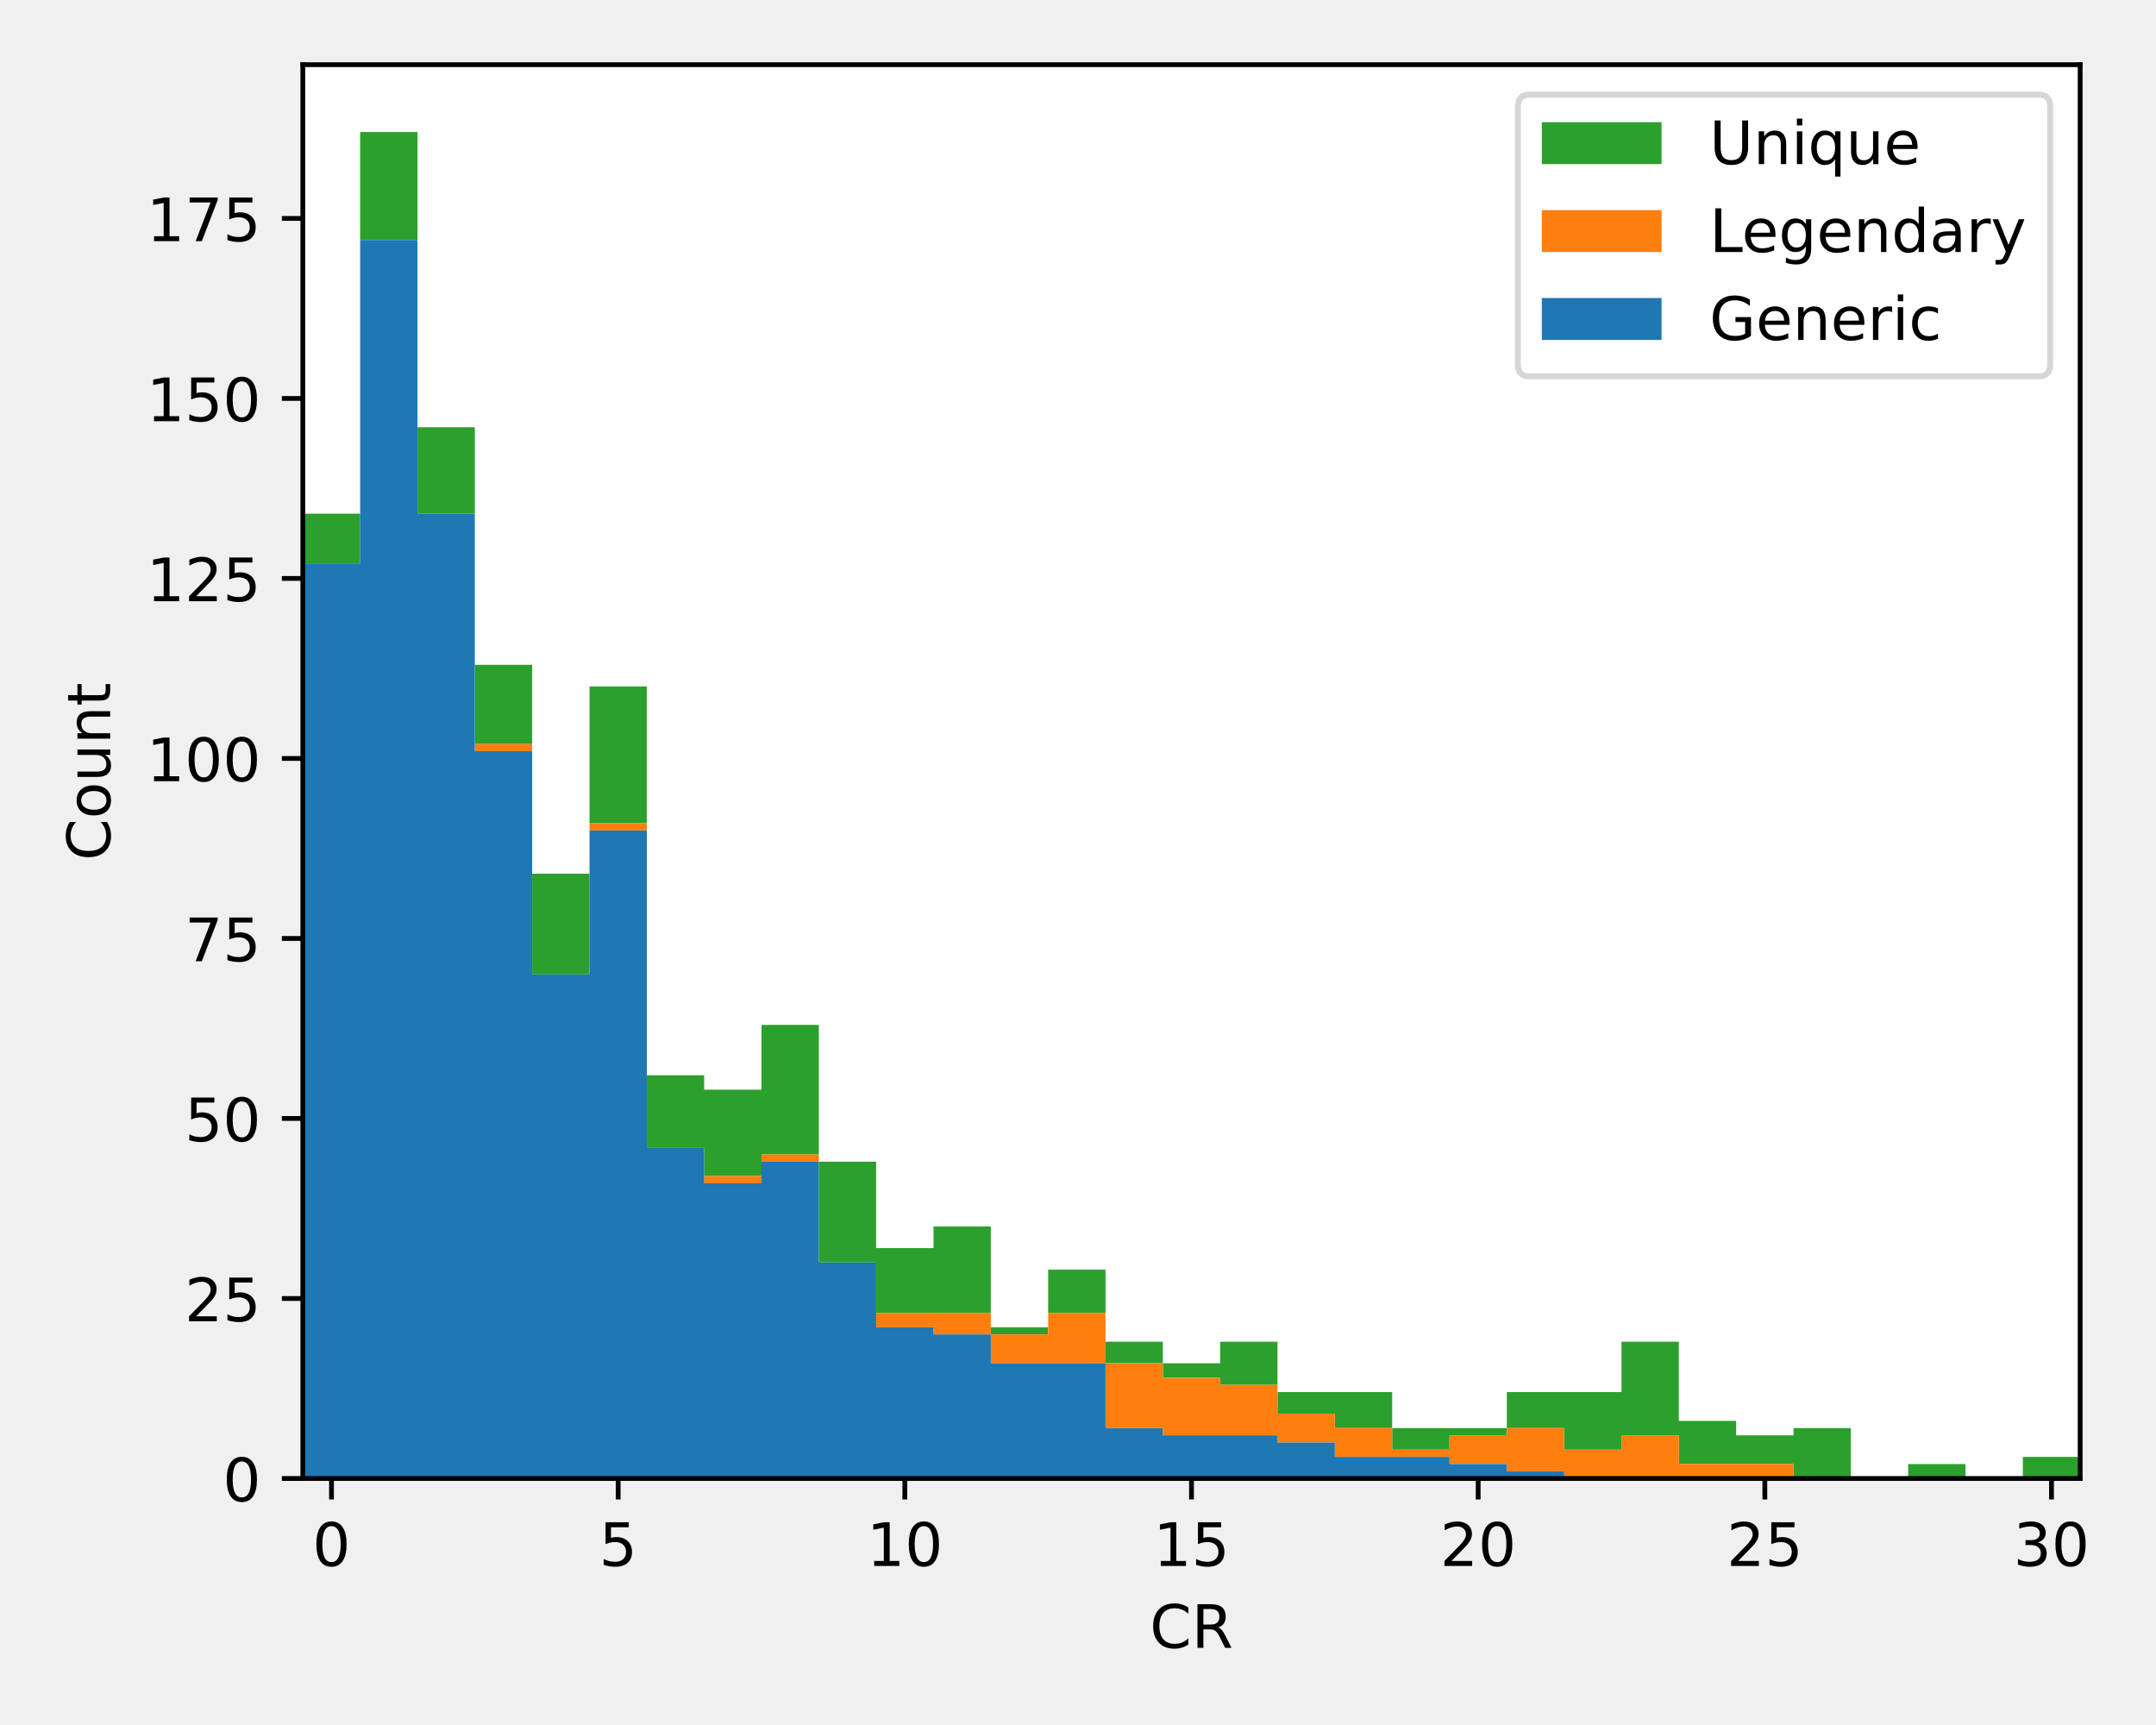
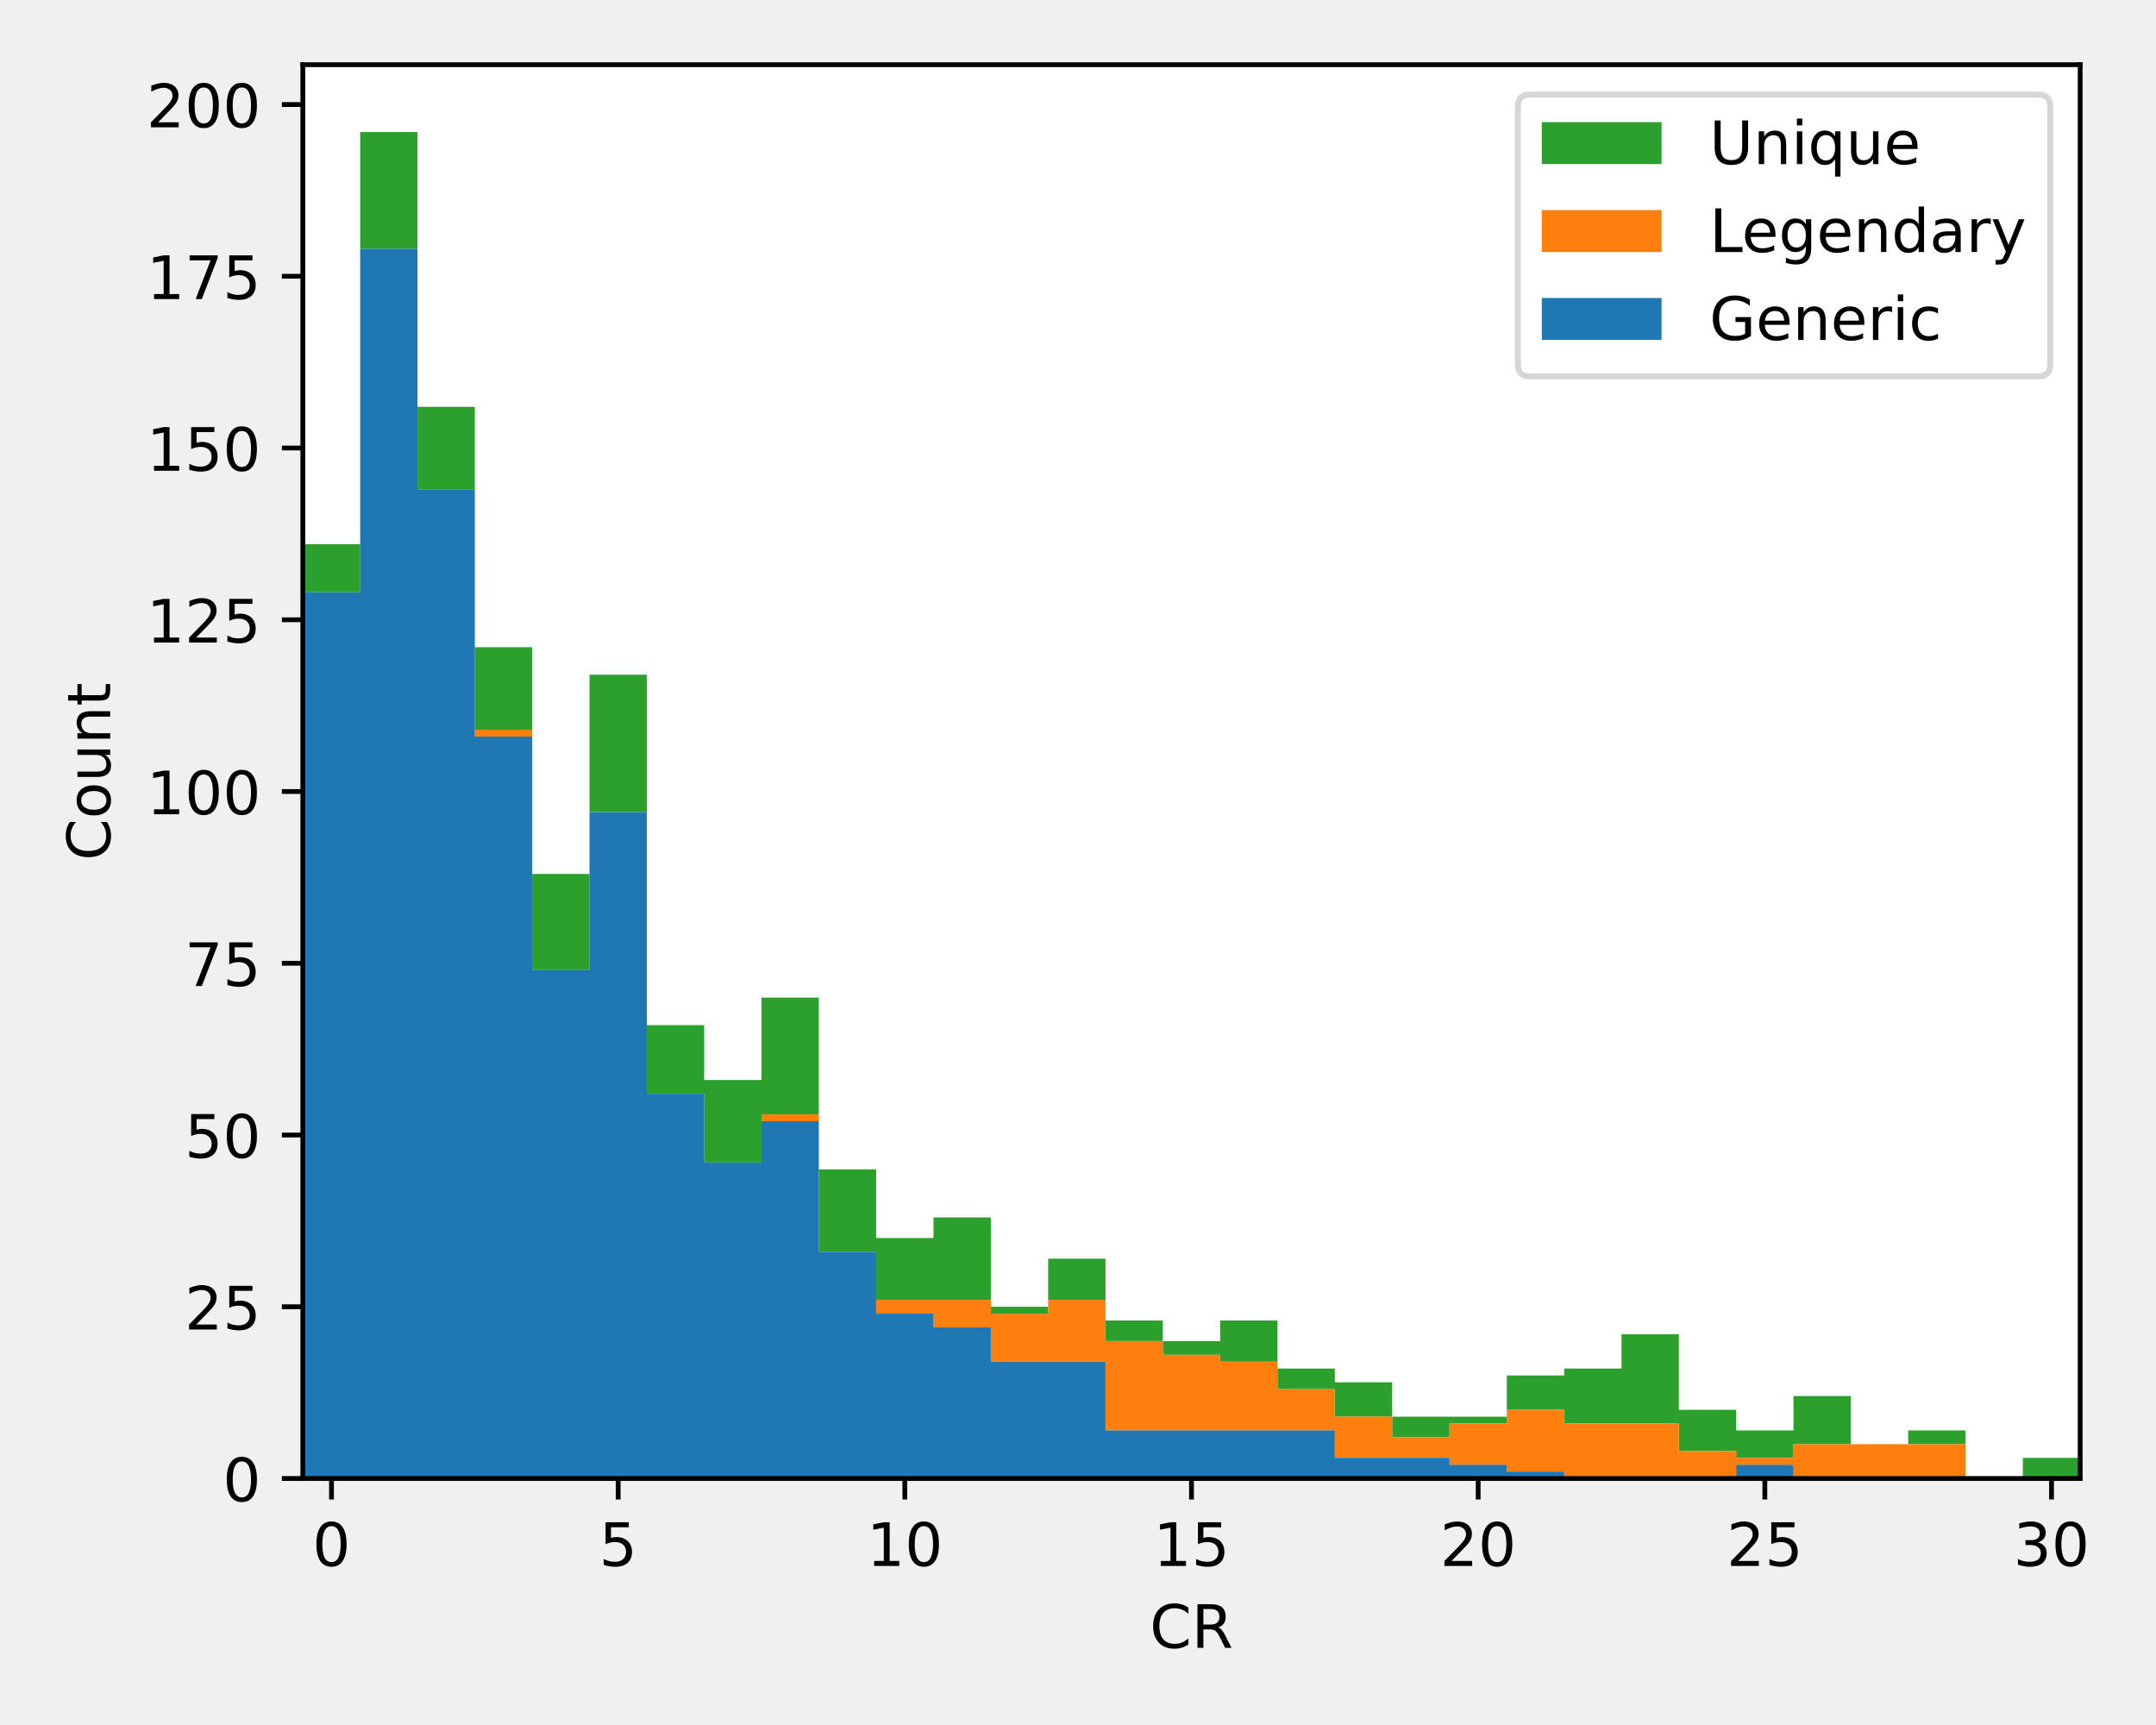
<svg xmlns="http://www.w3.org/2000/svg" xmlns:xlink="http://www.w3.org/1999/xlink" height="288pt" version="1.1" viewBox="0 0 360 288" width="360pt">
  <defs>
    <style type="text/css">*{stroke-linecap:butt;stroke-linejoin:round;}</style>
  </defs>
  <g id="figure_1">
    <g id="patch_1">
      <path d="M 0 288  L 360 288  L 360 0  L 0 0  z " style="fill:none;" />
    </g>
    <g id="axes_1">
      <g id="patch_2">
        <path d="M 50.566 246.844  L 347.337 246.844  L 347.337 10.8  L 50.566 10.8  z " style="fill:#ffffff;" />
      </g>
      <g id="patch_3">
-         <path clip-path="url(#pe25f14a927)" d="M 50.566 94.17  L 50.566 85.755  L 60.139 85.755  L 60.139 22.04  L 69.712 22.04  L 69.712 71.329  L 79.285 71.329  L 79.285 111  L 88.859 111  L 88.859 145.862  L 98.432 145.862  L 98.432 114.606  L 108.005 114.606  L 108.005 179.523  L 117.579 179.523  L 117.579 181.927  L 127.152 181.927  L 127.152 171.108  L 136.725 171.108  L 136.725 193.949  L 146.298 193.949  L 146.298 208.375  L 155.872 208.375  L 155.872 204.768  L 165.445 204.768  L 165.445 221.598  L 175.018 221.598  L 175.018 211.981  L 184.592 211.981  L 184.592 224.003  L 194.165 224.003  L 194.165 227.609  L 203.738 227.609  L 203.738 224.003  L 213.311 224.003  L 213.311 232.418  L 222.885 232.418  L 222.885 232.418  L 232.458 232.418  L 232.458 238.429  L 242.031 238.429  L 242.031 238.429  L 251.605 238.429  L 251.605 232.418  L 261.178 232.418  L 261.178 232.418  L 270.751 232.418  L 270.751 224.003  L 280.324 224.003  L 280.324 237.226  L 289.898 237.226  L 289.898 239.631  L 299.471 239.631  L 299.471 238.429  L 309.044 238.429  L 309.044 246.844  L 318.618 246.844  L 318.618 244.439  L 328.191 244.439  L 328.191 246.844  L 337.764 246.844  L 337.764 243.237  L 347.337 243.237  L 347.337 246.844  L 337.764 246.844  L 337.764 246.844  L 328.191 246.844  L 328.191 246.844  L 318.618 246.844  L 318.618 246.844  L 309.044 246.844  L 309.044 246.844  L 299.471 246.844  L 299.471 244.439  L 289.898 244.439  L 289.898 244.439  L 280.324 244.439  L 280.324 239.631  L 270.751 239.631  L 270.751 242.035  L 261.178 242.035  L 261.178 238.429  L 251.605 238.429  L 251.605 239.631  L 242.031 239.631  L 242.031 242.035  L 232.458 242.035  L 232.458 238.429  L 222.885 238.429  L 222.885 236.024  L 213.311 236.024  L 213.311 231.216  L 203.738 231.216  L 203.738 230.014  L 194.165 230.014  L 194.165 227.609  L 184.592 227.609  L 184.592 219.194  L 175.018 219.194  L 175.018 222.801  L 165.445 222.801  L 165.445 219.194  L 155.872 219.194  L 155.872 219.194  L 146.298 219.194  L 146.298 210.779  L 136.725 210.779  L 136.725 192.747  L 127.152 192.747  L 127.152 196.353  L 117.579 196.353  L 117.579 191.544  L 108.005 191.544  L 108.005 137.447  L 98.432 137.447  L 98.432 162.693  L 88.859 162.693  L 88.859 124.224  L 79.285 124.224  L 79.285 85.755  L 69.712 85.755  L 69.712 40.073  L 60.139 40.073  L 60.139 94.17  z " style="fill:#2ca02c;" />
+         <path clip-path="url(#pfc3d5ee29a)" d="M 50.566 98.886  L 50.566 90.858  L 60.139 90.858  L 60.139 22.04  L 69.712 22.04  L 69.712 67.918  L 79.285 67.918  L 79.285 108.062  L 88.859 108.062  L 88.859 145.912  L 98.432 145.912  L 98.432 112.65  L 108.005 112.65  L 108.005 171.145  L 117.579 171.145  L 117.579 180.32  L 127.152 180.32  L 127.152 166.557  L 136.725 166.557  L 136.725 195.231  L 146.298 195.231  L 146.298 206.7  L 155.872 206.7  L 155.872 203.259  L 165.445 203.259  L 165.445 218.17  L 175.018 218.17  L 175.018 210.141  L 184.592 210.141  L 184.592 220.464  L 194.165 220.464  L 194.165 223.905  L 203.738 223.905  L 203.738 220.464  L 213.311 220.464  L 213.311 228.492  L 222.885 228.492  L 222.885 230.786  L 232.458 230.786  L 232.458 236.521  L 242.031 236.521  L 242.031 236.521  L 251.605 236.521  L 251.605 229.639  L 261.178 229.639  L 261.178 228.492  L 270.751 228.492  L 270.751 222.758  L 280.324 222.758  L 280.324 235.374  L 289.898 235.374  L 289.898 238.815  L 299.471 238.815  L 299.471 233.08  L 309.044 233.08  L 309.044 241.109  L 318.618 241.109  L 318.618 238.815  L 328.191 238.815  L 328.191 246.844  L 337.764 246.844  L 337.764 243.403  L 347.337 243.403  L 347.337 246.844  L 337.764 246.844  L 337.764 246.844  L 328.191 246.844  L 328.191 241.109  L 318.618 241.109  L 318.618 241.109  L 309.044 241.109  L 309.044 241.109  L 299.471 241.109  L 299.471 243.403  L 289.898 243.403  L 289.898 242.256  L 280.324 242.256  L 280.324 237.668  L 270.751 237.668  L 270.751 237.668  L 261.178 237.668  L 261.178 235.374  L 251.605 235.374  L 251.605 237.668  L 242.031 237.668  L 242.031 239.962  L 232.458 239.962  L 232.458 236.521  L 222.885 236.521  L 222.885 231.933  L 213.311 231.933  L 213.311 227.345  L 203.738 227.345  L 203.738 226.199  L 194.165 226.199  L 194.165 223.905  L 184.592 223.905  L 184.592 217.023  L 175.018 217.023  L 175.018 219.317  L 165.445 219.317  L 165.445 217.023  L 155.872 217.023  L 155.872 217.023  L 146.298 217.023  L 146.298 208.994  L 136.725 208.994  L 136.725 186.055  L 127.152 186.055  L 127.152 194.084  L 117.579 194.084  L 117.579 182.614  L 108.005 182.614  L 108.005 135.589  L 98.432 135.589  L 98.432 161.969  L 88.859 161.969  L 88.859 121.825  L 79.285 121.825  L 79.285 81.682  L 69.712 81.682  L 69.712 41.538  L 60.139 41.538  L 60.139 98.886  z " style="fill:#2ca02c;" />
      </g>
      <g id="patch_4">
-         <path clip-path="url(#pe25f14a927)" d="M 50.566 94.17  L 50.566 94.17  L 60.139 94.17  L 60.139 40.073  L 69.712 40.073  L 69.712 85.755  L 79.285 85.755  L 79.285 124.224  L 88.859 124.224  L 88.859 162.693  L 98.432 162.693  L 98.432 137.447  L 108.005 137.447  L 108.005 191.544  L 117.579 191.544  L 117.579 196.353  L 127.152 196.353  L 127.152 192.747  L 136.725 192.747  L 136.725 210.779  L 146.298 210.779  L 146.298 219.194  L 155.872 219.194  L 155.872 219.194  L 165.445 219.194  L 165.445 222.801  L 175.018 222.801  L 175.018 219.194  L 184.592 219.194  L 184.592 227.609  L 194.165 227.609  L 194.165 230.014  L 203.738 230.014  L 203.738 231.216  L 213.311 231.216  L 213.311 236.024  L 222.885 236.024  L 222.885 238.429  L 232.458 238.429  L 232.458 242.035  L 242.031 242.035  L 242.031 239.631  L 251.605 239.631  L 251.605 238.429  L 261.178 238.429  L 261.178 242.035  L 270.751 242.035  L 270.751 239.631  L 280.324 239.631  L 280.324 244.439  L 289.898 244.439  L 289.898 244.439  L 299.471 244.439  L 299.471 246.844  L 309.044 246.844  L 309.044 246.844  L 318.618 246.844  L 318.618 246.844  L 328.191 246.844  L 328.191 246.844  L 337.764 246.844  L 337.764 246.844  L 347.337 246.844  L 347.337 246.844  L 337.764 246.844  L 337.764 246.844  L 328.191 246.844  L 328.191 246.844  L 318.618 246.844  L 318.618 246.844  L 309.044 246.844  L 309.044 246.844  L 299.471 246.844  L 299.471 246.844  L 289.898 246.844  L 289.898 246.844  L 280.324 246.844  L 280.324 246.844  L 270.751 246.844  L 270.751 246.844  L 261.178 246.844  L 261.178 245.642  L 251.605 245.642  L 251.605 244.439  L 242.031 244.439  L 242.031 243.237  L 232.458 243.237  L 232.458 243.237  L 222.885 243.237  L 222.885 240.833  L 213.311 240.833  L 213.311 239.631  L 203.738 239.631  L 203.738 239.631  L 194.165 239.631  L 194.165 238.429  L 184.592 238.429  L 184.592 227.609  L 175.018 227.609  L 175.018 227.609  L 165.445 227.609  L 165.445 222.801  L 155.872 222.801  L 155.872 221.598  L 146.298 221.598  L 146.298 210.779  L 136.725 210.779  L 136.725 193.949  L 127.152 193.949  L 127.152 197.555  L 117.579 197.555  L 117.579 191.544  L 108.005 191.544  L 108.005 138.65  L 98.432 138.65  L 98.432 162.693  L 88.859 162.693  L 88.859 125.426  L 79.285 125.426  L 79.285 85.755  L 69.712 85.755  L 69.712 40.073  L 60.139 40.073  L 60.139 94.17  z " style="fill:#ff7f0e;" />
+         <path clip-path="url(#pfc3d5ee29a)" d="M 50.566 98.886  L 50.566 98.886  L 60.139 98.886  L 60.139 41.538  L 69.712 41.538  L 69.712 81.682  L 79.285 81.682  L 79.285 121.825  L 88.859 121.825  L 88.859 161.969  L 98.432 161.969  L 98.432 135.589  L 108.005 135.589  L 108.005 182.614  L 117.579 182.614  L 117.579 194.084  L 127.152 194.084  L 127.152 186.055  L 136.725 186.055  L 136.725 208.994  L 146.298 208.994  L 146.298 217.023  L 155.872 217.023  L 155.872 217.023  L 165.445 217.023  L 165.445 219.317  L 175.018 219.317  L 175.018 217.023  L 184.592 217.023  L 184.592 223.905  L 194.165 223.905  L 194.165 226.199  L 203.738 226.199  L 203.738 227.345  L 213.311 227.345  L 213.311 231.933  L 222.885 231.933  L 222.885 236.521  L 232.458 236.521  L 232.458 239.962  L 242.031 239.962  L 242.031 237.668  L 251.605 237.668  L 251.605 235.374  L 261.178 235.374  L 261.178 237.668  L 270.751 237.668  L 270.751 237.668  L 280.324 237.668  L 280.324 242.256  L 289.898 242.256  L 289.898 243.403  L 299.471 243.403  L 299.471 241.109  L 309.044 241.109  L 309.044 241.109  L 318.618 241.109  L 318.618 241.109  L 328.191 241.109  L 328.191 246.844  L 337.764 246.844  L 337.764 246.844  L 347.337 246.844  L 347.337 246.844  L 337.764 246.844  L 337.764 246.844  L 328.191 246.844  L 328.191 246.844  L 318.618 246.844  L 318.618 246.844  L 309.044 246.844  L 309.044 246.844  L 299.471 246.844  L 299.471 244.55  L 289.898 244.55  L 289.898 246.844  L 280.324 246.844  L 280.324 246.844  L 270.751 246.844  L 270.751 246.844  L 261.178 246.844  L 261.178 245.697  L 251.605 245.697  L 251.605 244.55  L 242.031 244.55  L 242.031 243.403  L 232.458 243.403  L 232.458 243.403  L 222.885 243.403  L 222.885 238.815  L 213.311 238.815  L 213.311 238.815  L 203.738 238.815  L 203.738 238.815  L 194.165 238.815  L 194.165 238.815  L 184.592 238.815  L 184.592 227.345  L 175.018 227.345  L 175.018 227.345  L 165.445 227.345  L 165.445 221.611  L 155.872 221.611  L 155.872 219.317  L 146.298 219.317  L 146.298 208.994  L 136.725 208.994  L 136.725 187.202  L 127.152 187.202  L 127.152 194.084  L 117.579 194.084  L 117.579 182.614  L 108.005 182.614  L 108.005 135.589  L 98.432 135.589  L 98.432 161.969  L 88.859 161.969  L 88.859 122.972  L 79.285 122.972  L 79.285 81.682  L 69.712 81.682  L 69.712 41.538  L 60.139 41.538  L 60.139 98.886  z " style="fill:#ff7f0e;" />
      </g>
      <g id="patch_5">
-         <path clip-path="url(#pe25f14a927)" d="M 50.566 246.844  L 50.566 94.17  L 60.139 94.17  L 60.139 40.073  L 69.712 40.073  L 69.712 85.755  L 79.285 85.755  L 79.285 125.426  L 88.859 125.426  L 88.859 162.693  L 98.432 162.693  L 98.432 138.65  L 108.005 138.65  L 108.005 191.544  L 117.579 191.544  L 117.579 197.555  L 127.152 197.555  L 127.152 193.949  L 136.725 193.949  L 136.725 210.779  L 146.298 210.779  L 146.298 221.598  L 155.872 221.598  L 155.872 222.801  L 165.445 222.801  L 165.445 227.609  L 175.018 227.609  L 175.018 227.609  L 184.592 227.609  L 184.592 238.429  L 194.165 238.429  L 194.165 239.631  L 203.738 239.631  L 203.738 239.631  L 213.311 239.631  L 213.311 240.833  L 222.885 240.833  L 222.885 243.237  L 232.458 243.237  L 232.458 243.237  L 242.031 243.237  L 242.031 244.439  L 251.605 244.439  L 251.605 245.642  L 261.178 245.642  L 261.178 246.844  L 270.751 246.844  L 270.751 246.844  L 280.324 246.844  L 280.324 246.844  L 289.898 246.844  L 289.898 246.844  L 299.471 246.844  L 299.471 246.844  L 309.044 246.844  L 309.044 246.844  L 318.618 246.844  L 318.618 246.844  L 328.191 246.844  L 328.191 246.844  L 337.764 246.844  L 337.764 246.844  L 347.337 246.844  L 347.337 246.844  L 337.764 246.844  L 337.764 246.844  L 328.191 246.844  L 328.191 246.844  L 318.618 246.844  L 318.618 246.844  L 309.044 246.844  L 309.044 246.844  L 299.471 246.844  L 299.471 246.844  L 289.898 246.844  L 289.898 246.844  L 280.324 246.844  L 280.324 246.844  L 270.751 246.844  L 270.751 246.844  L 261.178 246.844  L 261.178 246.844  L 251.605 246.844  L 251.605 246.844  L 242.031 246.844  L 242.031 246.844  L 232.458 246.844  L 232.458 246.844  L 222.885 246.844  L 222.885 246.844  L 213.311 246.844  L 213.311 246.844  L 203.738 246.844  L 203.738 246.844  L 194.165 246.844  L 194.165 246.844  L 184.592 246.844  L 184.592 246.844  L 175.018 246.844  L 175.018 246.844  L 165.445 246.844  L 165.445 246.844  L 155.872 246.844  L 155.872 246.844  L 146.298 246.844  L 146.298 246.844  L 136.725 246.844  L 136.725 246.844  L 127.152 246.844  L 127.152 246.844  L 117.579 246.844  L 117.579 246.844  L 108.005 246.844  L 108.005 246.844  L 98.432 246.844  L 98.432 246.844  L 88.859 246.844  L 88.859 246.844  L 79.285 246.844  L 79.285 246.844  L 69.712 246.844  L 69.712 246.844  L 60.139 246.844  L 60.139 246.844  z " style="fill:#1f77b4;" />
+         <path clip-path="url(#pfc3d5ee29a)" d="M 50.566 246.844  L 50.566 98.886  L 60.139 98.886  L 60.139 41.538  L 69.712 41.538  L 69.712 81.682  L 79.285 81.682  L 79.285 122.972  L 88.859 122.972  L 88.859 161.969  L 98.432 161.969  L 98.432 135.589  L 108.005 135.589  L 108.005 182.614  L 117.579 182.614  L 117.579 194.084  L 127.152 194.084  L 127.152 187.202  L 136.725 187.202  L 136.725 208.994  L 146.298 208.994  L 146.298 219.317  L 155.872 219.317  L 155.872 221.611  L 165.445 221.611  L 165.445 227.345  L 175.018 227.345  L 175.018 227.345  L 184.592 227.345  L 184.592 238.815  L 194.165 238.815  L 194.165 238.815  L 203.738 238.815  L 203.738 238.815  L 213.311 238.815  L 213.311 238.815  L 222.885 238.815  L 222.885 243.403  L 232.458 243.403  L 232.458 243.403  L 242.031 243.403  L 242.031 244.55  L 251.605 244.55  L 251.605 245.697  L 261.178 245.697  L 261.178 246.844  L 270.751 246.844  L 270.751 246.844  L 280.324 246.844  L 280.324 246.844  L 289.898 246.844  L 289.898 244.55  L 299.471 244.55  L 299.471 246.844  L 309.044 246.844  L 309.044 246.844  L 318.618 246.844  L 318.618 246.844  L 328.191 246.844  L 328.191 246.844  L 337.764 246.844  L 337.764 246.844  L 347.337 246.844  L 347.337 246.844  L 337.764 246.844  L 337.764 246.844  L 328.191 246.844  L 328.191 246.844  L 318.618 246.844  L 318.618 246.844  L 309.044 246.844  L 309.044 246.844  L 299.471 246.844  L 299.471 246.844  L 289.898 246.844  L 289.898 246.844  L 280.324 246.844  L 280.324 246.844  L 270.751 246.844  L 270.751 246.844  L 261.178 246.844  L 261.178 246.844  L 251.605 246.844  L 251.605 246.844  L 242.031 246.844  L 242.031 246.844  L 232.458 246.844  L 232.458 246.844  L 222.885 246.844  L 222.885 246.844  L 213.311 246.844  L 213.311 246.844  L 203.738 246.844  L 203.738 246.844  L 194.165 246.844  L 194.165 246.844  L 184.592 246.844  L 184.592 246.844  L 175.018 246.844  L 175.018 246.844  L 165.445 246.844  L 165.445 246.844  L 155.872 246.844  L 155.872 246.844  L 146.298 246.844  L 146.298 246.844  L 136.725 246.844  L 136.725 246.844  L 127.152 246.844  L 127.152 246.844  L 117.579 246.844  L 117.579 246.844  L 108.005 246.844  L 108.005 246.844  L 98.432 246.844  L 98.432 246.844  L 88.859 246.844  L 88.859 246.844  L 79.285 246.844  L 79.285 246.844  L 69.712 246.844  L 69.712 246.844  L 60.139 246.844  L 60.139 246.844  z " style="fill:#1f77b4;" />
      </g>
      <g id="matplotlib.axis_1">
        <g id="xtick_1">
          <g id="line2d_1">
            <defs>
-               <path d="M 0 0  L 0 3.5  " id="mb58052c75c" style="stroke:#000000;stroke-width:0.8;" />
-             </defs>
-             <g>
-               <use style="stroke:#000000;stroke-width:0.8;" x="55.352" xlink:href="#mb58052c75c" y="246.844" />
+               <path d="M 0 0  L 0 3.5  " id="m4e87a565bd" style="stroke:#000000;stroke-width:0.8;" />
+             </defs>
+             <g>
+               <use style="stroke:#000000;stroke-width:0.8;" x="55.352" xlink:href="#m4e87a565bd" y="246.844" />
            </g>
          </g>
          <g id="text_1">
            <g transform="translate(52.17102 261.4422)scale(0.1 -0.1)">
              <defs>
                <path d="M 31.781 66.406  Q 24.172 66.406 20.328 58.906  Q 16.5 51.422 16.5 36.375  Q 16.5 21.391 20.328 13.891  Q 24.172 6.391 31.781 6.391  Q 39.453 6.391 43.281 13.891  Q 47.125 21.391 47.125 36.375  Q 47.125 51.422 43.281 58.906  Q 39.453 66.406 31.781 66.406  z M 31.781 74.219  Q 44.047 74.219 50.516 64.516  Q 56.984 54.828 56.984 36.375  Q 56.984 17.969 50.516 8.266  Q 44.047 -1.422 31.781 -1.422  Q 19.531 -1.422 13.062 8.266  Q 6.594 17.969 6.594 36.375  Q 6.594 54.828 13.062 64.516  Q 19.531 74.219 31.781 74.219  z " id="DejaVuSans-48" />
              </defs>
              <use xlink:href="#DejaVuSans-48" />
            </g>
          </g>
        </g>
        <g id="xtick_2">
          <g id="line2d_2">
            <g>
-               <use style="stroke:#000000;stroke-width:0.8;" x="103.219" xlink:href="#mb58052c75c" y="246.844" />
+               <use style="stroke:#000000;stroke-width:0.8;" x="103.219" xlink:href="#m4e87a565bd" y="246.844" />
            </g>
          </g>
          <g id="text_2">
            <g transform="translate(100.0375 261.4422)scale(0.1 -0.1)">
              <defs>
                <path d="M 10.797 72.906  L 49.516 72.906  L 49.516 64.594  L 19.828 64.594  L 19.828 46.734  Q 21.969 47.469 24.109 47.828  Q 26.266 48.188 28.422 48.188  Q 40.625 48.188 47.75 41.5  Q 54.891 34.812 54.891 23.391  Q 54.891 11.625 47.562 5.094  Q 40.234 -1.422 26.906 -1.422  Q 22.312 -1.422 17.547 -0.641  Q 12.797 0.141 7.719 1.703  L 7.719 11.625  Q 12.109 9.234 16.797 8.062  Q 21.484 6.891 26.703 6.891  Q 35.156 6.891 40.078 11.328  Q 45.016 15.766 45.016 23.391  Q 45.016 31 40.078 35.438  Q 35.156 39.891 26.703 39.891  Q 22.75 39.891 18.812 39.016  Q 14.891 38.141 10.797 36.281  z " id="DejaVuSans-53" />
              </defs>
              <use xlink:href="#DejaVuSans-53" />
            </g>
          </g>
        </g>
        <g id="xtick_3">
          <g id="line2d_3">
            <g>
-               <use style="stroke:#000000;stroke-width:0.8;" x="151.085" xlink:href="#mb58052c75c" y="246.844" />
+               <use style="stroke:#000000;stroke-width:0.8;" x="151.085" xlink:href="#m4e87a565bd" y="246.844" />
            </g>
          </g>
          <g id="text_3">
            <g transform="translate(144.7226 261.4422)scale(0.1 -0.1)">
              <defs>
                <path d="M 12.406 8.297  L 28.516 8.297  L 28.516 63.922  L 10.984 60.406  L 10.984 69.391  L 28.422 72.906  L 38.281 72.906  L 38.281 8.297  L 54.391 8.297  L 54.391 0  L 12.406 0  z " id="DejaVuSans-49" />
              </defs>
              <use xlink:href="#DejaVuSans-49" />
              <use x="63.623" xlink:href="#DejaVuSans-48" />
            </g>
          </g>
        </g>
        <g id="xtick_4">
          <g id="line2d_4">
            <g>
-               <use style="stroke:#000000;stroke-width:0.8;" x="198.952" xlink:href="#mb58052c75c" y="246.844" />
+               <use style="stroke:#000000;stroke-width:0.8;" x="198.952" xlink:href="#m4e87a565bd" y="246.844" />
            </g>
          </g>
          <g id="text_4">
            <g transform="translate(192.5891 261.4422)scale(0.1 -0.1)">
              <use xlink:href="#DejaVuSans-49" />
              <use x="63.623" xlink:href="#DejaVuSans-53" />
            </g>
          </g>
        </g>
        <g id="xtick_5">
          <g id="line2d_5">
            <g>
-               <use style="stroke:#000000;stroke-width:0.8;" x="246.818" xlink:href="#mb58052c75c" y="246.844" />
+               <use style="stroke:#000000;stroke-width:0.8;" x="246.818" xlink:href="#m4e87a565bd" y="246.844" />
            </g>
          </g>
          <g id="text_5">
            <g transform="translate(240.4555 261.4422)scale(0.1 -0.1)">
              <defs>
                <path d="M 19.188 8.297  L 53.609 8.297  L 53.609 0  L 7.328 0  L 7.328 8.297  Q 12.938 14.109 22.625 23.891  Q 32.328 33.688 34.812 36.531  Q 39.547 41.844 41.422 45.531  Q 43.312 49.219 43.312 52.781  Q 43.312 58.594 39.234 62.25  Q 35.156 65.922 28.609 65.922  Q 23.969 65.922 18.812 64.312  Q 13.672 62.703 7.812 59.422  L 7.812 69.391  Q 13.766 71.781 18.938 73  Q 24.125 74.219 28.422 74.219  Q 39.75 74.219 46.484 68.547  Q 53.219 62.891 53.219 53.422  Q 53.219 48.922 51.531 44.891  Q 49.859 40.875 45.406 35.406  Q 44.188 33.984 37.641 27.219  Q 31.109 20.453 19.188 8.297  z " id="DejaVuSans-50" />
              </defs>
              <use xlink:href="#DejaVuSans-50" />
              <use x="63.623" xlink:href="#DejaVuSans-48" />
            </g>
          </g>
        </g>
        <g id="xtick_6">
          <g id="line2d_6">
            <g>
-               <use style="stroke:#000000;stroke-width:0.8;" x="294.684" xlink:href="#mb58052c75c" y="246.844" />
+               <use style="stroke:#000000;stroke-width:0.8;" x="294.684" xlink:href="#m4e87a565bd" y="246.844" />
            </g>
          </g>
          <g id="text_6">
            <g transform="translate(288.3219 261.4422)scale(0.1 -0.1)">
              <use xlink:href="#DejaVuSans-50" />
              <use x="63.623" xlink:href="#DejaVuSans-53" />
            </g>
          </g>
        </g>
        <g id="xtick_7">
          <g id="line2d_7">
            <g>
-               <use style="stroke:#000000;stroke-width:0.8;" x="342.551" xlink:href="#mb58052c75c" y="246.844" />
+               <use style="stroke:#000000;stroke-width:0.8;" x="342.551" xlink:href="#m4e87a565bd" y="246.844" />
            </g>
          </g>
          <g id="text_7">
            <g transform="translate(336.1884 261.4422)scale(0.1 -0.1)">
              <defs>
                <path d="M 40.578 39.312  Q 47.656 37.797 51.625 33  Q 55.609 28.219 55.609 21.188  Q 55.609 10.406 48.188 4.484  Q 40.766 -1.422 27.094 -1.422  Q 22.516 -1.422 17.656 -0.516  Q 12.797 0.391 7.625 2.203  L 7.625 11.719  Q 11.719 9.328 16.594 8.109  Q 21.484 6.891 26.812 6.891  Q 36.078 6.891 40.938 10.547  Q 45.797 14.203 45.797 21.188  Q 45.797 27.641 41.281 31.266  Q 36.766 34.906 28.719 34.906  L 20.219 34.906  L 20.219 43.016  L 29.109 43.016  Q 36.375 43.016 40.234 45.922  Q 44.094 48.828 44.094 54.297  Q 44.094 59.906 40.109 62.906  Q 36.141 65.922 28.719 65.922  Q 24.656 65.922 20.016 65.031  Q 15.375 64.156 9.812 62.312  L 9.812 71.094  Q 15.438 72.656 20.344 73.438  Q 25.25 74.219 29.594 74.219  Q 40.828 74.219 47.359 69.109  Q 53.906 64.016 53.906 55.328  Q 53.906 49.266 50.438 45.094  Q 46.969 40.922 40.578 39.312  z " id="DejaVuSans-51" />
              </defs>
              <use xlink:href="#DejaVuSans-51" />
              <use x="63.623" xlink:href="#DejaVuSans-48" />
            </g>
          </g>
        </g>
        <g id="text_8">
          <g transform="translate(191.9859 275.1203)scale(0.1 -0.1)">
            <defs>
              <path d="M 64.406 67.281  L 64.406 56.891  Q 59.422 61.531 53.781 63.812  Q 48.141 66.109 41.797 66.109  Q 29.297 66.109 22.656 58.469  Q 16.016 50.828 16.016 36.375  Q 16.016 21.969 22.656 14.328  Q 29.297 6.688 41.797 6.688  Q 48.141 6.688 53.781 8.984  Q 59.422 11.281 64.406 15.922  L 64.406 5.609  Q 59.234 2.094 53.438 0.328  Q 47.656 -1.422 41.219 -1.422  Q 24.656 -1.422 15.125 8.703  Q 5.609 18.844 5.609 36.375  Q 5.609 53.953 15.125 64.078  Q 24.656 74.219 41.219 74.219  Q 47.75 74.219 53.531 72.484  Q 59.328 70.75 64.406 67.281  z " id="DejaVuSans-67" />
              <path d="M 44.391 34.188  Q 47.562 33.109 50.562 29.594  Q 53.562 26.078 56.594 19.922  L 66.609 0  L 56 0  L 46.688 18.703  Q 43.062 26.031 39.672 28.422  Q 36.281 30.812 30.422 30.812  L 19.672 30.812  L 19.672 0  L 9.812 0  L 9.812 72.906  L 32.078 72.906  Q 44.578 72.906 50.734 67.672  Q 56.891 62.453 56.891 51.906  Q 56.891 45.016 53.688 40.469  Q 50.484 35.938 44.391 34.188  z M 19.672 64.797  L 19.672 38.922  L 32.078 38.922  Q 39.203 38.922 42.844 42.219  Q 46.484 45.516 46.484 51.906  Q 46.484 58.297 42.844 61.547  Q 39.203 64.797 32.078 64.797  z " id="DejaVuSans-82" />
            </defs>
            <use xlink:href="#DejaVuSans-67" />
            <use x="69.824" xlink:href="#DejaVuSans-82" />
          </g>
        </g>
      </g>
      <g id="matplotlib.axis_2">
        <g id="ytick_1">
          <g id="line2d_8">
            <defs>
-               <path d="M 0 0  L -3.5 0  " id="mb6c0ec0923" style="stroke:#000000;stroke-width:0.8;" />
-             </defs>
-             <g>
-               <use style="stroke:#000000;stroke-width:0.8;" x="50.566" xlink:href="#mb6c0ec0923" y="246.844" />
+               <path d="M 0 0  L -3.5 0  " id="medd0a6f830" style="stroke:#000000;stroke-width:0.8;" />
+             </defs>
+             <g>
+               <use style="stroke:#000000;stroke-width:0.8;" x="50.566" xlink:href="#medd0a6f830" y="246.844" />
            </g>
          </g>
          <g id="text_9">
            <g transform="translate(37.20312 250.643)scale(0.1 -0.1)">
              <use xlink:href="#DejaVuSans-48" />
            </g>
          </g>
        </g>
        <g id="ytick_2">
          <g id="line2d_9">
            <g>
-               <use style="stroke:#000000;stroke-width:0.8;" x="50.566" xlink:href="#mb6c0ec0923" y="216.79" />
+               <use style="stroke:#000000;stroke-width:0.8;" x="50.566" xlink:href="#medd0a6f830" y="218.17" />
            </g>
          </g>
          <g id="text_10">
-             <g transform="translate(30.84062 220.589)scale(0.1 -0.1)">
+             <g transform="translate(30.84062 221.969)scale(0.1 -0.1)">
              <use xlink:href="#DejaVuSans-50" />
              <use x="63.623" xlink:href="#DejaVuSans-53" />
            </g>
          </g>
        </g>
        <g id="ytick_3">
          <g id="line2d_10">
            <g>
-               <use style="stroke:#000000;stroke-width:0.8;" x="50.566" xlink:href="#mb6c0ec0923" y="186.736" />
+               <use style="stroke:#000000;stroke-width:0.8;" x="50.566" xlink:href="#medd0a6f830" y="189.496" />
            </g>
          </g>
          <g id="text_11">
-             <g transform="translate(30.84062 190.5351)scale(0.1 -0.1)">
+             <g transform="translate(30.84062 193.2951)scale(0.1 -0.1)">
              <use xlink:href="#DejaVuSans-53" />
              <use x="63.623" xlink:href="#DejaVuSans-48" />
            </g>
          </g>
        </g>
        <g id="ytick_4">
          <g id="line2d_11">
            <g>
-               <use style="stroke:#000000;stroke-width:0.8;" x="50.566" xlink:href="#mb6c0ec0923" y="156.682" />
+               <use style="stroke:#000000;stroke-width:0.8;" x="50.566" xlink:href="#medd0a6f830" y="160.822" />
            </g>
          </g>
          <g id="text_12">
-             <g transform="translate(30.84062 160.4811)scale(0.1 -0.1)">
+             <g transform="translate(30.84062 164.6212)scale(0.1 -0.1)">
              <defs>
                <path d="M 8.203 72.906  L 55.078 72.906  L 55.078 68.703  L 28.609 0  L 18.312 0  L 43.219 64.594  L 8.203 64.594  z " id="DejaVuSans-55" />
              </defs>
              <use xlink:href="#DejaVuSans-55" />
              <use x="63.623" xlink:href="#DejaVuSans-53" />
            </g>
          </g>
        </g>
        <g id="ytick_5">
          <g id="line2d_12">
            <g>
-               <use style="stroke:#000000;stroke-width:0.8;" x="50.566" xlink:href="#mb6c0ec0923" y="126.628" />
+               <use style="stroke:#000000;stroke-width:0.8;" x="50.566" xlink:href="#medd0a6f830" y="132.148" />
            </g>
          </g>
          <g id="text_13">
-             <g transform="translate(24.47812 130.4272)scale(0.1 -0.1)">
+             <g transform="translate(24.47812 135.9473)scale(0.1 -0.1)">
              <use xlink:href="#DejaVuSans-49" />
              <use x="63.623" xlink:href="#DejaVuSans-48" />
              <use x="127.246" xlink:href="#DejaVuSans-48" />
            </g>
          </g>
        </g>
        <g id="ytick_6">
          <g id="line2d_13">
            <g>
-               <use style="stroke:#000000;stroke-width:0.8;" x="50.566" xlink:href="#mb6c0ec0923" y="96.574" />
+               <use style="stroke:#000000;stroke-width:0.8;" x="50.566" xlink:href="#medd0a6f830" y="103.474" />
            </g>
          </g>
          <g id="text_14">
-             <g transform="translate(24.47812 100.3732)scale(0.1 -0.1)">
+             <g transform="translate(24.47812 107.2733)scale(0.1 -0.1)">
              <use xlink:href="#DejaVuSans-49" />
              <use x="63.623" xlink:href="#DejaVuSans-50" />
              <use x="127.246" xlink:href="#DejaVuSans-53" />
            </g>
          </g>
        </g>
        <g id="ytick_7">
          <g id="line2d_14">
            <g>
-               <use style="stroke:#000000;stroke-width:0.8;" x="50.566" xlink:href="#mb6c0ec0923" y="66.52" />
+               <use style="stroke:#000000;stroke-width:0.8;" x="50.566" xlink:href="#medd0a6f830" y="74.8" />
            </g>
          </g>
          <g id="text_15">
-             <g transform="translate(24.47812 70.31925)scale(0.1 -0.1)">
+             <g transform="translate(24.47812 78.59942)scale(0.1 -0.1)">
              <use xlink:href="#DejaVuSans-49" />
              <use x="63.623" xlink:href="#DejaVuSans-53" />
              <use x="127.246" xlink:href="#DejaVuSans-48" />
            </g>
          </g>
        </g>
        <g id="ytick_8">
          <g id="line2d_15">
            <g>
-               <use style="stroke:#000000;stroke-width:0.8;" x="50.566" xlink:href="#mb6c0ec0923" y="36.466" />
+               <use style="stroke:#000000;stroke-width:0.8;" x="50.566" xlink:href="#medd0a6f830" y="46.126" />
            </g>
          </g>
          <g id="text_16">
-             <g transform="translate(24.47812 40.2653)scale(0.1 -0.1)">
+             <g transform="translate(24.47812 49.92549)scale(0.1 -0.1)">
              <use xlink:href="#DejaVuSans-49" />
              <use x="63.623" xlink:href="#DejaVuSans-55" />
              <use x="127.246" xlink:href="#DejaVuSans-53" />
            </g>
          </g>
        </g>
-         <g id="text_17">
+         <g id="ytick_9">
+           <g id="line2d_16">
+             <g>
+               <use style="stroke:#000000;stroke-width:0.8;" x="50.566" xlink:href="#medd0a6f830" y="17.452" />
+             </g>
+           </g>
+           <g id="text_17">
+             <g transform="translate(24.47812 21.25157)scale(0.1 -0.1)">
+               <use xlink:href="#DejaVuSans-50" />
+               <use x="63.623" xlink:href="#DejaVuSans-48" />
+               <use x="127.246" xlink:href="#DejaVuSans-48" />
+             </g>
+           </g>
+         </g>
+         <g id="text_18">
          <g transform="translate(18.39844 143.6703)rotate(-90)scale(0.1 -0.1)">
            <defs>
              <path d="M 30.609 48.391  Q 23.391 48.391 19.188 42.75  Q 14.984 37.109 14.984 27.297  Q 14.984 17.484 19.156 11.844  Q 23.344 6.203 30.609 6.203  Q 37.797 6.203 41.984 11.859  Q 46.188 17.531 46.188 27.297  Q 46.188 37.016 41.984 42.703  Q 37.797 48.391 30.609 48.391  z M 30.609 56  Q 42.328 56 49.016 48.375  Q 55.719 40.766 55.719 27.297  Q 55.719 13.875 49.016 6.219  Q 42.328 -1.422 30.609 -1.422  Q 18.844 -1.422 12.172 6.219  Q 5.516 13.875 5.516 27.297  Q 5.516 40.766 12.172 48.375  Q 18.844 56 30.609 56  z " id="DejaVuSans-111" />
              <path d="M 8.5 21.578  L 8.5 54.688  L 17.484 54.688  L 17.484 21.922  Q 17.484 14.156 20.5 10.266  Q 23.531 6.391 29.594 6.391  Q 36.859 6.391 41.078 11.031  Q 45.312 15.672 45.312 23.688  L 45.312 54.688  L 54.297 54.688  L 54.297 0  L 45.312 0  L 45.312 8.406  Q 42.047 3.422 37.719 1  Q 33.406 -1.422 27.688 -1.422  Q 18.266 -1.422 13.375 4.438  Q 8.5 10.297 8.5 21.578  z M 31.109 56  z " id="DejaVuSans-117" />
              <path d="M 54.891 33.016  L 54.891 0  L 45.906 0  L 45.906 32.719  Q 45.906 40.484 42.875 44.328  Q 39.844 48.188 33.797 48.188  Q 26.516 48.188 22.312 43.547  Q 18.109 38.922 18.109 30.906  L 18.109 0  L 9.078 0  L 9.078 54.688  L 18.109 54.688  L 18.109 46.188  Q 21.344 51.125 25.703 53.562  Q 30.078 56 35.797 56  Q 45.219 56 50.047 50.172  Q 54.891 44.344 54.891 33.016  z " id="DejaVuSans-110" />
              <path d="M 18.312 70.219  L 18.312 54.688  L 36.812 54.688  L 36.812 47.703  L 18.312 47.703  L 18.312 18.016  Q 18.312 11.328 20.141 9.422  Q 21.969 7.516 27.594 7.516  L 36.812 7.516  L 36.812 0  L 27.594 0  Q 17.188 0 13.234 3.875  Q 9.281 7.766 9.281 18.016  L 9.281 47.703  L 2.688 47.703  L 2.688 54.688  L 9.281 54.688  L 9.281 70.219  z " id="DejaVuSans-116" />
            </defs>
            <use xlink:href="#DejaVuSans-67" />
            <use x="69.824" xlink:href="#DejaVuSans-111" />
            <use x="131.006" xlink:href="#DejaVuSans-117" />
            <use x="194.385" xlink:href="#DejaVuSans-110" />
            <use x="257.764" xlink:href="#DejaVuSans-116" />
          </g>
        </g>
      </g>
      <g id="patch_6">
        <path d="M 50.566 246.844  L 50.566 10.8  " style="fill:none;stroke:#000000;stroke-linecap:square;stroke-linejoin:miter;stroke-width:0.8;" />
      </g>
      <g id="patch_7">
        <path d="M 347.337 246.844  L 347.337 10.8  " style="fill:none;stroke:#000000;stroke-linecap:square;stroke-linejoin:miter;stroke-width:0.8;" />
      </g>
      <g id="patch_8">
        <path d="M 50.566 246.844  L 347.337 246.844  " style="fill:none;stroke:#000000;stroke-linecap:square;stroke-linejoin:miter;stroke-width:0.8;" />
      </g>
      <g id="patch_9">
        <path d="M 50.566 10.8  L 347.337 10.8  " style="fill:none;stroke:#000000;stroke-linecap:square;stroke-linejoin:miter;stroke-width:0.8;" />
      </g>
      <g id="legend_1">
        <g id="patch_10">
          <path d="M 255.442 62.834  L 340.337 62.834  Q 342.337 62.834 342.337 60.834  L 342.337 17.8  Q 342.337 15.8 340.337 15.8  L 255.442 15.8  Q 253.442 15.8 253.442 17.8  L 253.442 60.834  Q 253.442 62.834 255.442 62.834  z " style="fill:#ffffff;opacity:0.8;stroke:#cccccc;stroke-linejoin:miter;" />
        </g>
        <g id="patch_11">
          <path d="M 257.442 27.398  L 277.442 27.398  L 277.442 20.398  L 257.442 20.398  z " style="fill:#2ca02c;" />
        </g>
-         <g id="text_18">
+         <g id="text_19">
          <g transform="translate(285.4422 27.39844)scale(0.1 -0.1)">
            <defs>
              <path d="M 8.688 72.906  L 18.609 72.906  L 18.609 28.609  Q 18.609 16.891 22.844 11.734  Q 27.094 6.594 36.625 6.594  Q 46.094 6.594 50.344 11.734  Q 54.594 16.891 54.594 28.609  L 54.594 72.906  L 64.5 72.906  L 64.5 27.391  Q 64.5 13.141 57.438 5.859  Q 50.391 -1.422 36.625 -1.422  Q 22.797 -1.422 15.734 5.859  Q 8.688 13.141 8.688 27.391  z " id="DejaVuSans-85" />
              <path d="M 9.422 54.688  L 18.406 54.688  L 18.406 0  L 9.422 0  z M 9.422 75.984  L 18.406 75.984  L 18.406 64.594  L 9.422 64.594  z " id="DejaVuSans-105" />
              <path d="M 14.797 27.297  Q 14.797 17.391 18.875 11.75  Q 22.953 6.109 30.078 6.109  Q 37.203 6.109 41.297 11.75  Q 45.406 17.391 45.406 27.297  Q 45.406 37.203 41.297 42.844  Q 37.203 48.484 30.078 48.484  Q 22.953 48.484 18.875 42.844  Q 14.797 37.203 14.797 27.297  z M 45.406 8.203  Q 42.578 3.328 38.25 0.953  Q 33.938 -1.422 27.875 -1.422  Q 17.969 -1.422 11.734 6.484  Q 5.516 14.406 5.516 27.297  Q 5.516 40.188 11.734 48.094  Q 17.969 56 27.875 56  Q 33.938 56 38.25 53.625  Q 42.578 51.266 45.406 46.391  L 45.406 54.688  L 54.391 54.688  L 54.391 -20.797  L 45.406 -20.797  z " id="DejaVuSans-113" />
              <path d="M 56.203 29.594  L 56.203 25.203  L 14.891 25.203  Q 15.484 15.922 20.484 11.062  Q 25.484 6.203 34.422 6.203  Q 39.594 6.203 44.453 7.469  Q 49.312 8.734 54.109 11.281  L 54.109 2.781  Q 49.266 0.734 44.188 -0.344  Q 39.109 -1.422 33.891 -1.422  Q 20.797 -1.422 13.156 6.188  Q 5.516 13.812 5.516 26.812  Q 5.516 40.234 12.766 48.109  Q 20.016 56 32.328 56  Q 43.359 56 49.781 48.891  Q 56.203 41.797 56.203 29.594  z M 47.219 32.234  Q 47.125 39.594 43.094 43.984  Q 39.062 48.391 32.422 48.391  Q 24.906 48.391 20.391 44.141  Q 15.875 39.891 15.188 32.172  z " id="DejaVuSans-101" />
            </defs>
            <use xlink:href="#DejaVuSans-85" />
            <use x="73.193" xlink:href="#DejaVuSans-110" />
            <use x="136.572" xlink:href="#DejaVuSans-105" />
            <use x="164.355" xlink:href="#DejaVuSans-113" />
            <use x="227.832" xlink:href="#DejaVuSans-117" />
            <use x="291.211" xlink:href="#DejaVuSans-101" />
          </g>
        </g>
        <g id="patch_12">
          <path d="M 257.442 42.077  L 277.442 42.077  L 277.442 35.077  L 257.442 35.077  z " style="fill:#ff7f0e;" />
        </g>
-         <g id="text_19">
+         <g id="text_20">
          <g transform="translate(285.4422 42.07656)scale(0.1 -0.1)">
            <defs>
              <path d="M 9.812 72.906  L 19.672 72.906  L 19.672 8.297  L 55.172 8.297  L 55.172 0  L 9.812 0  z " id="DejaVuSans-76" />
              <path d="M 45.406 27.984  Q 45.406 37.75 41.375 43.109  Q 37.359 48.484 30.078 48.484  Q 22.859 48.484 18.828 43.109  Q 14.797 37.75 14.797 27.984  Q 14.797 18.266 18.828 12.891  Q 22.859 7.516 30.078 7.516  Q 37.359 7.516 41.375 12.891  Q 45.406 18.266 45.406 27.984  z M 54.391 6.781  Q 54.391 -7.172 48.188 -13.984  Q 42 -20.797 29.203 -20.797  Q 24.469 -20.797 20.266 -20.094  Q 16.062 -19.391 12.109 -17.922  L 12.109 -9.188  Q 16.062 -11.328 19.922 -12.344  Q 23.781 -13.375 27.781 -13.375  Q 36.625 -13.375 41.016 -8.766  Q 45.406 -4.156 45.406 5.172  L 45.406 9.625  Q 42.625 4.781 38.281 2.391  Q 33.938 0 27.875 0  Q 17.828 0 11.672 7.656  Q 5.516 15.328 5.516 27.984  Q 5.516 40.672 11.672 48.328  Q 17.828 56 27.875 56  Q 33.938 56 38.281 53.609  Q 42.625 51.219 45.406 46.391  L 45.406 54.688  L 54.391 54.688  z " id="DejaVuSans-103" />
              <path d="M 45.406 46.391  L 45.406 75.984  L 54.391 75.984  L 54.391 0  L 45.406 0  L 45.406 8.203  Q 42.578 3.328 38.25 0.953  Q 33.938 -1.422 27.875 -1.422  Q 17.969 -1.422 11.734 6.484  Q 5.516 14.406 5.516 27.297  Q 5.516 40.188 11.734 48.094  Q 17.969 56 27.875 56  Q 33.938 56 38.25 53.625  Q 42.578 51.266 45.406 46.391  z M 14.797 27.297  Q 14.797 17.391 18.875 11.75  Q 22.953 6.109 30.078 6.109  Q 37.203 6.109 41.297 11.75  Q 45.406 17.391 45.406 27.297  Q 45.406 37.203 41.297 42.844  Q 37.203 48.484 30.078 48.484  Q 22.953 48.484 18.875 42.844  Q 14.797 37.203 14.797 27.297  z " id="DejaVuSans-100" />
              <path d="M 34.281 27.484  Q 23.391 27.484 19.188 25  Q 14.984 22.516 14.984 16.5  Q 14.984 11.719 18.141 8.906  Q 21.297 6.109 26.703 6.109  Q 34.188 6.109 38.703 11.406  Q 43.219 16.703 43.219 25.484  L 43.219 27.484  z M 52.203 31.203  L 52.203 0  L 43.219 0  L 43.219 8.297  Q 40.141 3.328 35.547 0.953  Q 30.953 -1.422 24.312 -1.422  Q 15.922 -1.422 10.953 3.297  Q 6 8.016 6 15.922  Q 6 25.141 12.172 29.828  Q 18.359 34.516 30.609 34.516  L 43.219 34.516  L 43.219 35.406  Q 43.219 41.609 39.141 45  Q 35.062 48.391 27.688 48.391  Q 23 48.391 18.547 47.266  Q 14.109 46.141 10.016 43.891  L 10.016 52.203  Q 14.938 54.109 19.578 55.047  Q 24.219 56 28.609 56  Q 40.484 56 46.344 49.844  Q 52.203 43.703 52.203 31.203  z " id="DejaVuSans-97" />
              <path d="M 41.109 46.297  Q 39.594 47.172 37.812 47.578  Q 36.031 48 33.891 48  Q 26.266 48 22.188 43.047  Q 18.109 38.094 18.109 28.812  L 18.109 0  L 9.078 0  L 9.078 54.688  L 18.109 54.688  L 18.109 46.188  Q 20.953 51.172 25.484 53.578  Q 30.031 56 36.531 56  Q 37.453 56 38.578 55.875  Q 39.703 55.766 41.062 55.516  z " id="DejaVuSans-114" />
              <path d="M 32.172 -5.078  Q 28.375 -14.844 24.75 -17.812  Q 21.141 -20.797 15.094 -20.797  L 7.906 -20.797  L 7.906 -13.281  L 13.188 -13.281  Q 16.891 -13.281 18.938 -11.516  Q 21 -9.766 23.484 -3.219  L 25.094 0.875  L 2.984 54.688  L 12.5 54.688  L 29.594 11.922  L 46.688 54.688  L 56.203 54.688  z " id="DejaVuSans-121" />
            </defs>
            <use xlink:href="#DejaVuSans-76" />
            <use x="53.963" xlink:href="#DejaVuSans-101" />
            <use x="115.486" xlink:href="#DejaVuSans-103" />
            <use x="178.963" xlink:href="#DejaVuSans-101" />
            <use x="240.486" xlink:href="#DejaVuSans-110" />
            <use x="303.865" xlink:href="#DejaVuSans-100" />
            <use x="367.342" xlink:href="#DejaVuSans-97" />
            <use x="428.621" xlink:href="#DejaVuSans-114" />
            <use x="469.734" xlink:href="#DejaVuSans-121" />
          </g>
        </g>
        <g id="patch_13">
          <path d="M 257.442 56.755  L 277.442 56.755  L 277.442 49.755  L 257.442 49.755  z " style="fill:#1f77b4;" />
        </g>
-         <g id="text_20">
+         <g id="text_21">
          <g transform="translate(285.4422 56.75469)scale(0.1 -0.1)">
            <defs>
              <path d="M 59.516 10.406  L 59.516 29.984  L 43.406 29.984  L 43.406 38.094  L 69.281 38.094  L 69.281 6.781  Q 63.578 2.734 56.688 0.656  Q 49.812 -1.422 42 -1.422  Q 24.906 -1.422 15.25 8.562  Q 5.609 18.562 5.609 36.375  Q 5.609 54.25 15.25 64.234  Q 24.906 74.219 42 74.219  Q 49.125 74.219 55.547 72.453  Q 61.969 70.703 67.391 67.281  L 67.391 56.781  Q 61.922 61.422 55.766 63.766  Q 49.609 66.109 42.828 66.109  Q 29.438 66.109 22.719 58.641  Q 16.016 51.172 16.016 36.375  Q 16.016 21.625 22.719 14.156  Q 29.438 6.688 42.828 6.688  Q 48.047 6.688 52.141 7.594  Q 56.25 8.5 59.516 10.406  z " id="DejaVuSans-71" />
              <path d="M 48.781 52.594  L 48.781 44.188  Q 44.969 46.297 41.141 47.344  Q 37.312 48.391 33.406 48.391  Q 24.656 48.391 19.812 42.844  Q 14.984 37.312 14.984 27.297  Q 14.984 17.281 19.812 11.734  Q 24.656 6.203 33.406 6.203  Q 37.312 6.203 41.141 7.25  Q 44.969 8.297 48.781 10.406  L 48.781 2.094  Q 45.016 0.344 40.984 -0.531  Q 36.969 -1.422 32.422 -1.422  Q 20.062 -1.422 12.781 6.344  Q 5.516 14.109 5.516 27.297  Q 5.516 40.672 12.859 48.328  Q 20.219 56 33.016 56  Q 37.156 56 41.109 55.141  Q 45.062 54.297 48.781 52.594  z " id="DejaVuSans-99" />
            </defs>
            <use xlink:href="#DejaVuSans-71" />
            <use x="77.49" xlink:href="#DejaVuSans-101" />
            <use x="139.014" xlink:href="#DejaVuSans-110" />
            <use x="202.393" xlink:href="#DejaVuSans-101" />
            <use x="263.916" xlink:href="#DejaVuSans-114" />
            <use x="305.029" xlink:href="#DejaVuSans-105" />
            <use x="332.812" xlink:href="#DejaVuSans-99" />
          </g>
        </g>
      </g>
    </g>
  </g>
  <defs>
-     <clipPath id="pe25f14a927">
+     <clipPath id="pfc3d5ee29a">
      <rect height="236.044" width="296.772" x="50.566" y="10.8" />
    </clipPath>
  </defs>
</svg>
